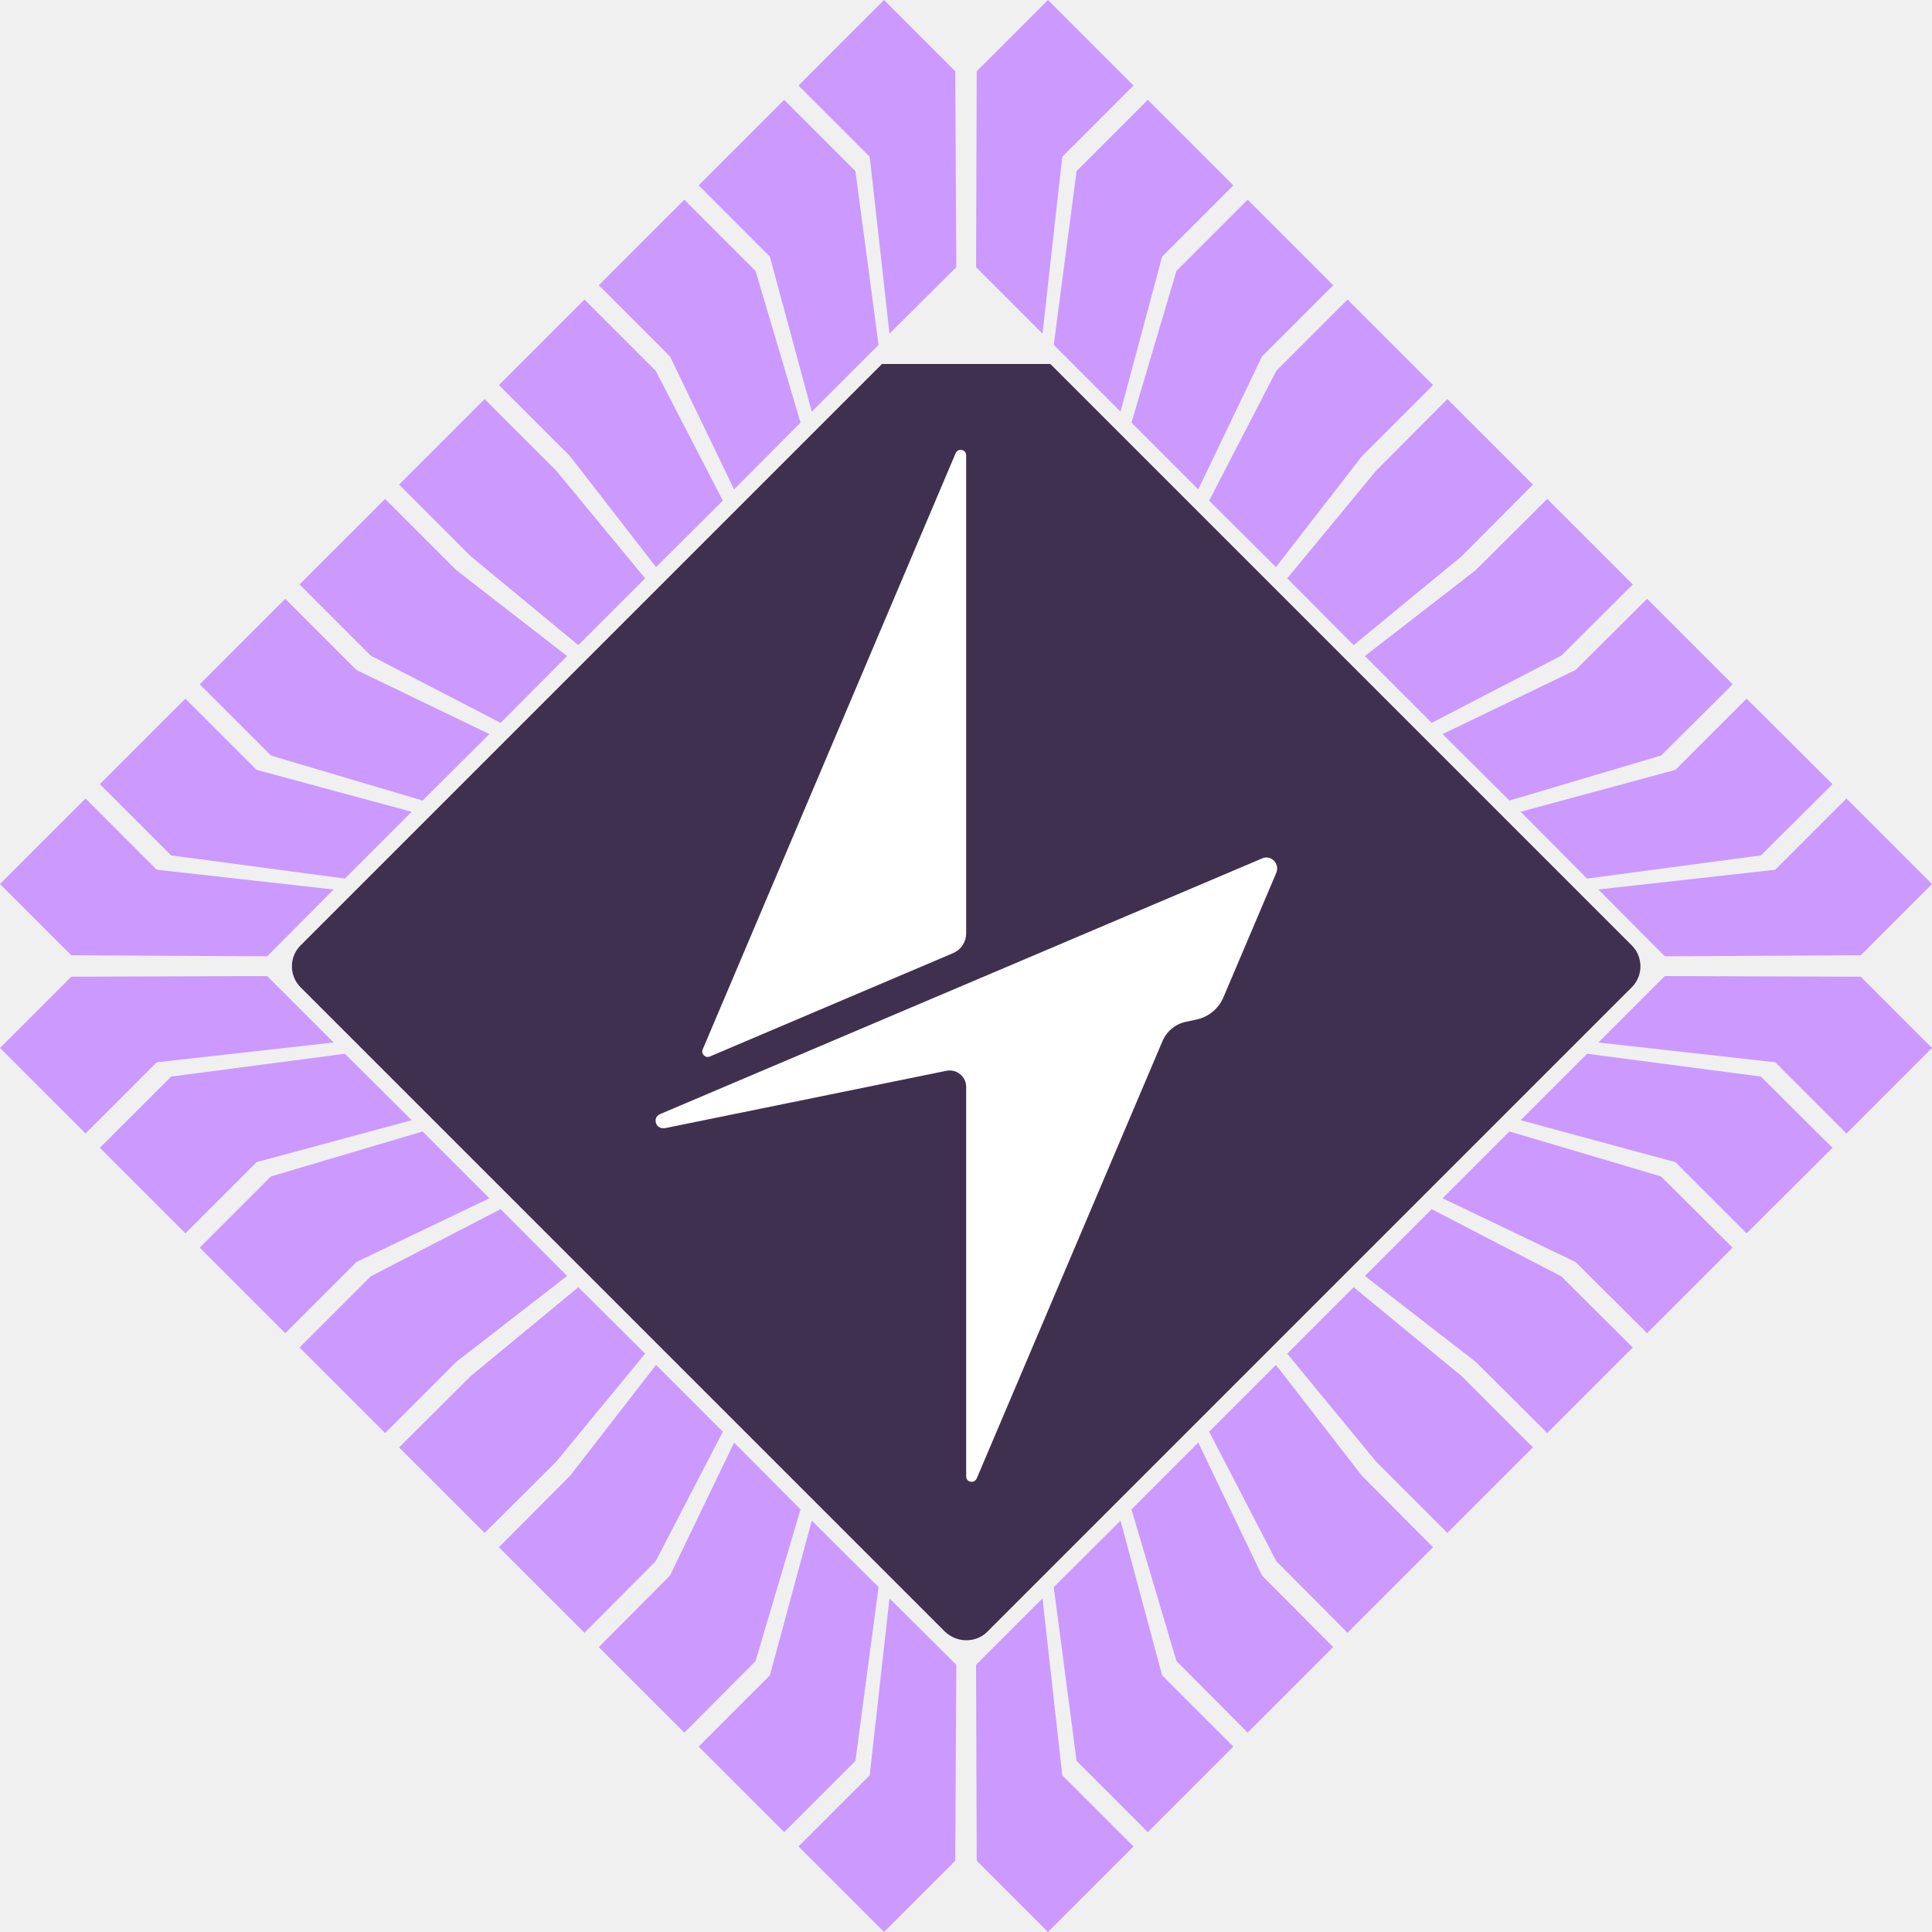
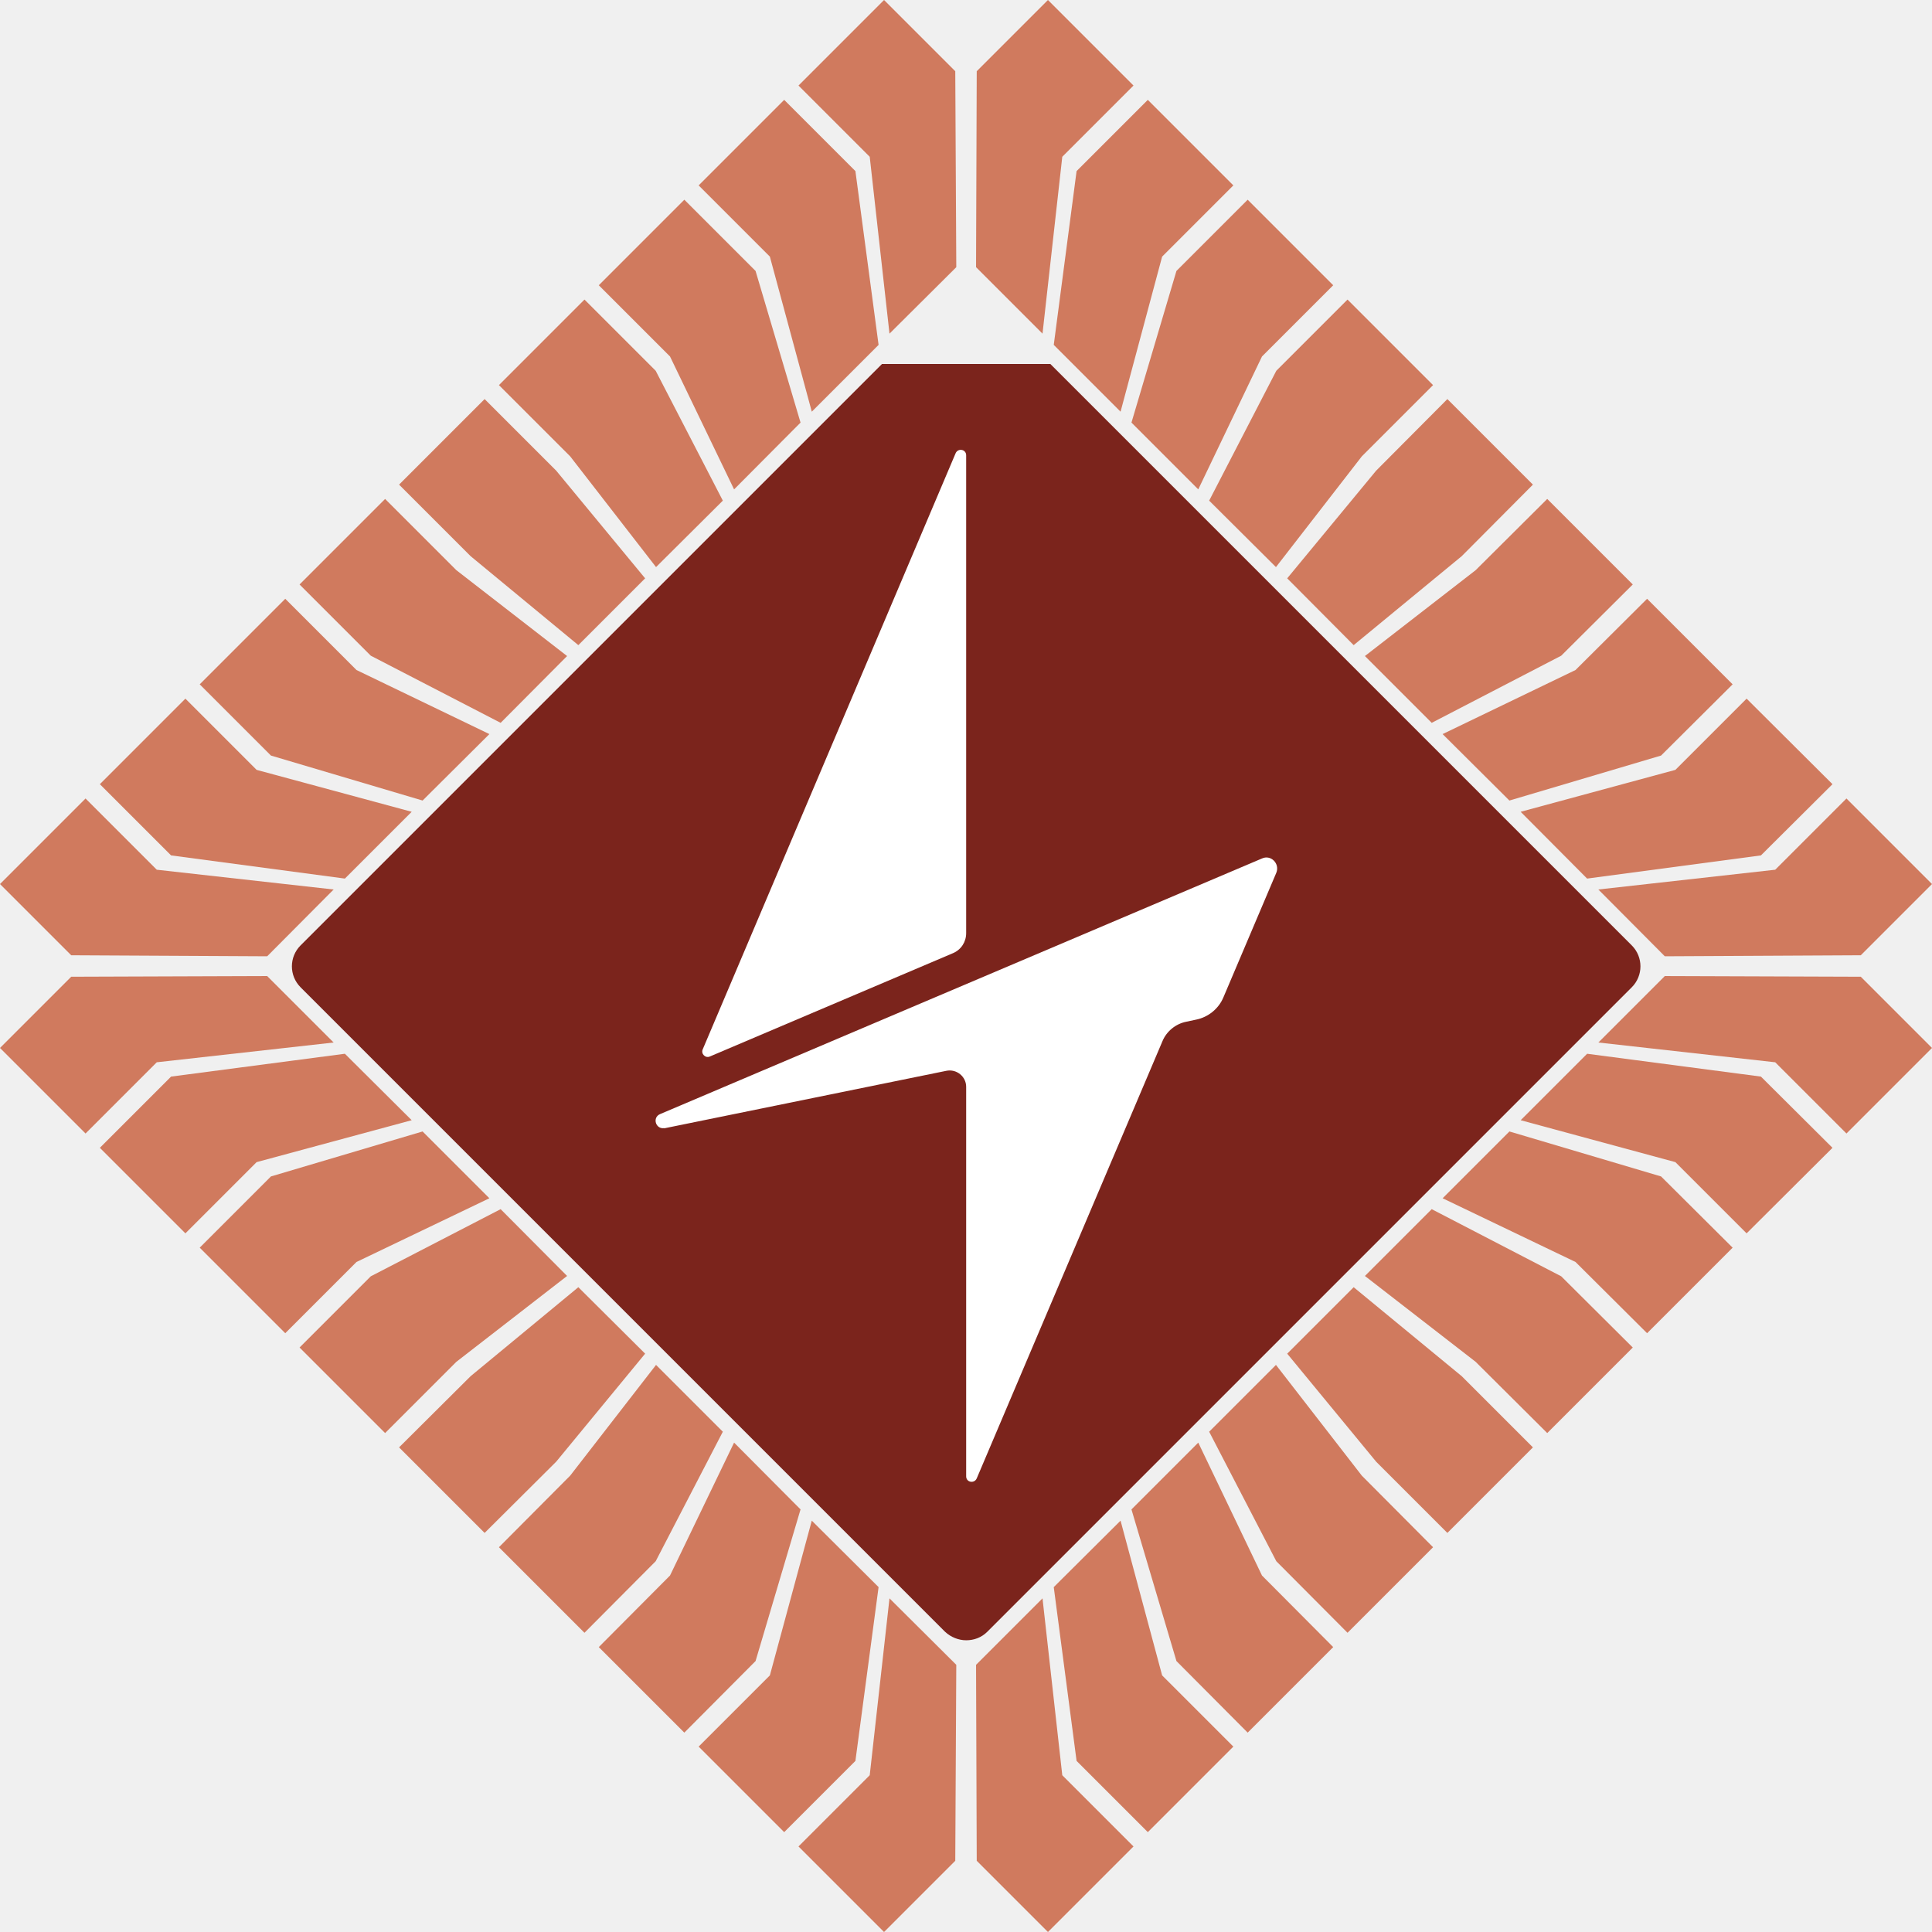
<svg xmlns="http://www.w3.org/2000/svg" id="Layer_1" version="1.1" viewBox="0 0 566.9 566.9">
  <defs>
    <style>
      .lv {
-         fill: #c9f;
+         fill: #D07A5E;
      }
      .w {
        fill: #fff;
      }
    </style>
  </defs>
  <g id="Outer_Square">
    <g id="Bottom_Right">
      <polyline class="lv" points="488.5 286.4 546 286.6 566.9 307.5 541.8 332.6 520.9 311.7 469 305.9 488.5 286.4" />
      <polyline class="lv" points="465.7 309.2 516.7 315.9 537.7 336.8 512.5 361.9 491.6 341 446.2 328.7 465.7 309.2" />
      <polyline class="lv" points="442.9 332 487.4 345.2 508.4 366.1 483.3 391.2 462.3 370.3 423.3 351.6 442.9 332" />
      <polyline class="lv" points="420.1 354.8 458.1 374.5 479.1 395.4 454 420.5 433 399.6 400.5 374.4 420.1 354.8" />
      <polyline class="lv" points="397.2 377.7 428.9 403.8 449.8 424.7 424.7 449.8 403.8 428.9 377.7 397.2 397.2 377.7" />
      <polyline class="lv" points="374.4 400.5 399.6 433 420.5 454 395.4 479.1 374.5 458.1 354.8 420.1 374.4 400.5" />
      <polyline class="lv" points="351.6 423.3 370.3 462.3 391.2 483.3 366.1 508.4 345.2 487.4 332 442.9 351.6 423.3" />
      <polyline class="lv" points="328.8 446.2 341 491.6 361.9 512.5 336.8 537.6 315.9 516.7 309.2 465.7 328.8 446.2" />
      <polyline class="lv" points="305.9 469 311.7 520.9 332.6 541.8 307.5 566.9 286.6 546 286.4 488.5 305.9 469" />
    </g>
    <g id="Top_Right">
      <polyline class="lv" points="488.5 280.6 546 280.3 566.9 259.4 541.8 234.3 520.9 255.2 469 261 488.5 280.6" />
      <polyline class="lv" points="465.7 257.8 516.7 251 537.7 230.1 512.5 205 491.6 225.9 446.2 238.2 465.7 257.8" />
      <polyline class="lv" points="442.9 234.9 487.4 221.7 508.4 200.8 483.3 175.7 462.3 196.6 423.3 215.4 442.9 234.9" />
      <polyline class="lv" points="420.1 212.1 458.1 192.4 479.1 171.5 454 146.4 433 167.3 400.5 192.5 420.1 212.1" />
      <polyline class="lv" points="397.2 189.3 428.9 163.2 449.8 142.2 424.7 117.1 403.8 138.1 377.7 169.7 397.2 189.3" />
      <polyline class="lv" points="374.4 166.4 399.6 133.9 420.5 113 395.4 87.9 374.5 108.8 354.8 146.9 374.4 166.4" />
      <polyline class="lv" points="351.6 143.6 370.3 104.6 391.2 83.7 366.1 58.6 345.2 79.5 332 124 351.6 143.6" />
      <polyline class="lv" points="328.8 120.8 341 75.3 361.9 54.4 336.8 29.3 315.9 50.2 309.2 101.2 328.8 120.8" />
      <polyline class="lv" points="305.9 97.9 311.7 46 332.6 25.1 307.5 0 286.6 20.9 286.4 78.4 305.9 97.9" />
    </g>
    <g id="Bottom_Left">
      <polyline class="lv" points="78.4 286.4 20.9 286.6 0 307.5 25.1 332.6 46 311.7 97.9 305.9 78.4 286.4" />
      <polyline class="lv" points="101.2 309.2 50.2 315.9 29.3 336.8 54.4 361.9 75.3 341 120.8 328.7 101.2 309.2" />
      <polyline class="lv" points="124 332 79.5 345.2 58.6 366.1 83.7 391.2 104.6 370.3 143.6 351.6 124 332" />
      <polyline class="lv" points="146.9 354.8 108.8 374.5 87.9 395.4 113 420.5 133.9 399.6 166.4 374.4 146.9 354.8" />
      <polyline class="lv" points="169.7 377.7 138.1 403.8 117.1 424.7 142.2 449.8 163.2 428.9 189.3 397.2 169.7 377.7" />
      <polyline class="lv" points="192.5 400.5 167.3 433 146.4 454 171.5 479.1 192.4 458.1 212.1 420.1 192.5 400.5" />
      <polyline class="lv" points="215.4 423.3 196.6 462.3 175.7 483.3 200.8 508.4 221.7 487.4 234.9 442.9 215.4 423.3" />
      <polyline class="lv" points="238.2 446.2 225.9 491.6 205 512.5 230.1 537.6 251 516.7 257.8 465.7 238.2 446.2" />
      <polyline class="lv" points="261 469 255.2 520.9 234.3 541.8 259.4 566.9 280.3 546 280.6 488.5 261 469" />
    </g>
    <g id="Top_Left">
      <polyline class="lv" points="78.4 280.6 20.9 280.3 0 259.4 25.1 234.3 46 255.2 97.9 261 78.4 280.6" />
      <polyline class="lv" points="101.2 257.8 50.2 251 29.3 230.1 54.4 205 75.3 225.9 120.8 238.2 101.2 257.8" />
      <polyline class="lv" points="124 234.9 79.5 221.7 58.6 200.8 83.7 175.7 104.6 196.6 143.6 215.4 124 234.9" />
      <polyline class="lv" points="146.9 212.1 108.8 192.4 87.9 171.5 113 146.4 133.9 167.3 166.4 192.5 146.9 212.1" />
      <polyline class="lv" points="169.7 189.3 138.1 163.2 117.1 142.2 142.2 117.1 163.2 138.1 189.3 169.7 169.7 189.3" />
      <polyline class="lv" points="192.5 166.4 167.3 133.9 146.4 113 171.5 87.9 192.4 108.8 212.1 146.9 192.5 166.4" />
      <polyline class="lv" points="215.4 143.6 196.6 104.6 175.7 83.7 200.8 58.6 221.7 79.5 234.9 124 215.4 143.6" />
      <polyline class="lv" points="238.2 120.8 225.9 75.3 205 54.4 230.1 29.3 251 50.2 257.8 101.2 238.2 120.8" />
      <polyline class="lv" points="261 97.9 255.2 46 234.3 25.1 259.4 0 280.3 20.9 280.6 78.4 261 97.9" />
    </g>
  </g>
  <g id="Inner_Square">
-     <path id="Core" style="fill: #403050" d="M283.5,481.3c-2.2,0-4.5-.9-6.2-2.5l-189.1-189.1c-3.4-3.4-3.4-8.9,0-12.3l170.6-170.6h49.4l170.6,170.6c3.4,3.4,3.4,8.9,0,12.3l-189.1,189.1c-1.7,1.7-3.9,2.5-6.2,2.5" />
+     <path id="Core" style="fill: #7B241C" d="M283.5,481.3c-2.2,0-4.5-.9-6.2-2.5l-189.1-189.1c-3.4-3.4-3.4-8.9,0-12.3l170.6-170.6h49.4l170.6,170.6c3.4,3.4,3.4,8.9,0,12.3l-189.1,189.1c-1.7,1.7-3.9,2.5-6.2,2.5" />
  </g>
  <g>
    <path id="I" class="w" d="M208.3,310l71.3-30.3c2.4-1,3.9-3.3,3.9-5.9v-140.2c0-1.8-2.4-2.2-3.1-.6l-74.2,174.9c-.6,1.3.8,2.7,2.1,2.1h0Z" />
    <path id="T" class="w" d="M194.8,331.1l82.9-16.9c3-.6,5.8,1.7,5.8,4.7v114.3c0,1.8,2.4,2.2,3.1.6l54.5-128.3c1.2-2.9,3.9-5.1,7-5.7l2.8-.6c3.6-.7,6.7-3.2,8.1-6.6l15.5-36.5c1.1-2.7-1.6-5.4-4.2-4.2l-176.6,75c-2.4,1-1.3,4.6,1.3,4.1h0Z" />
  </g>
</svg>
